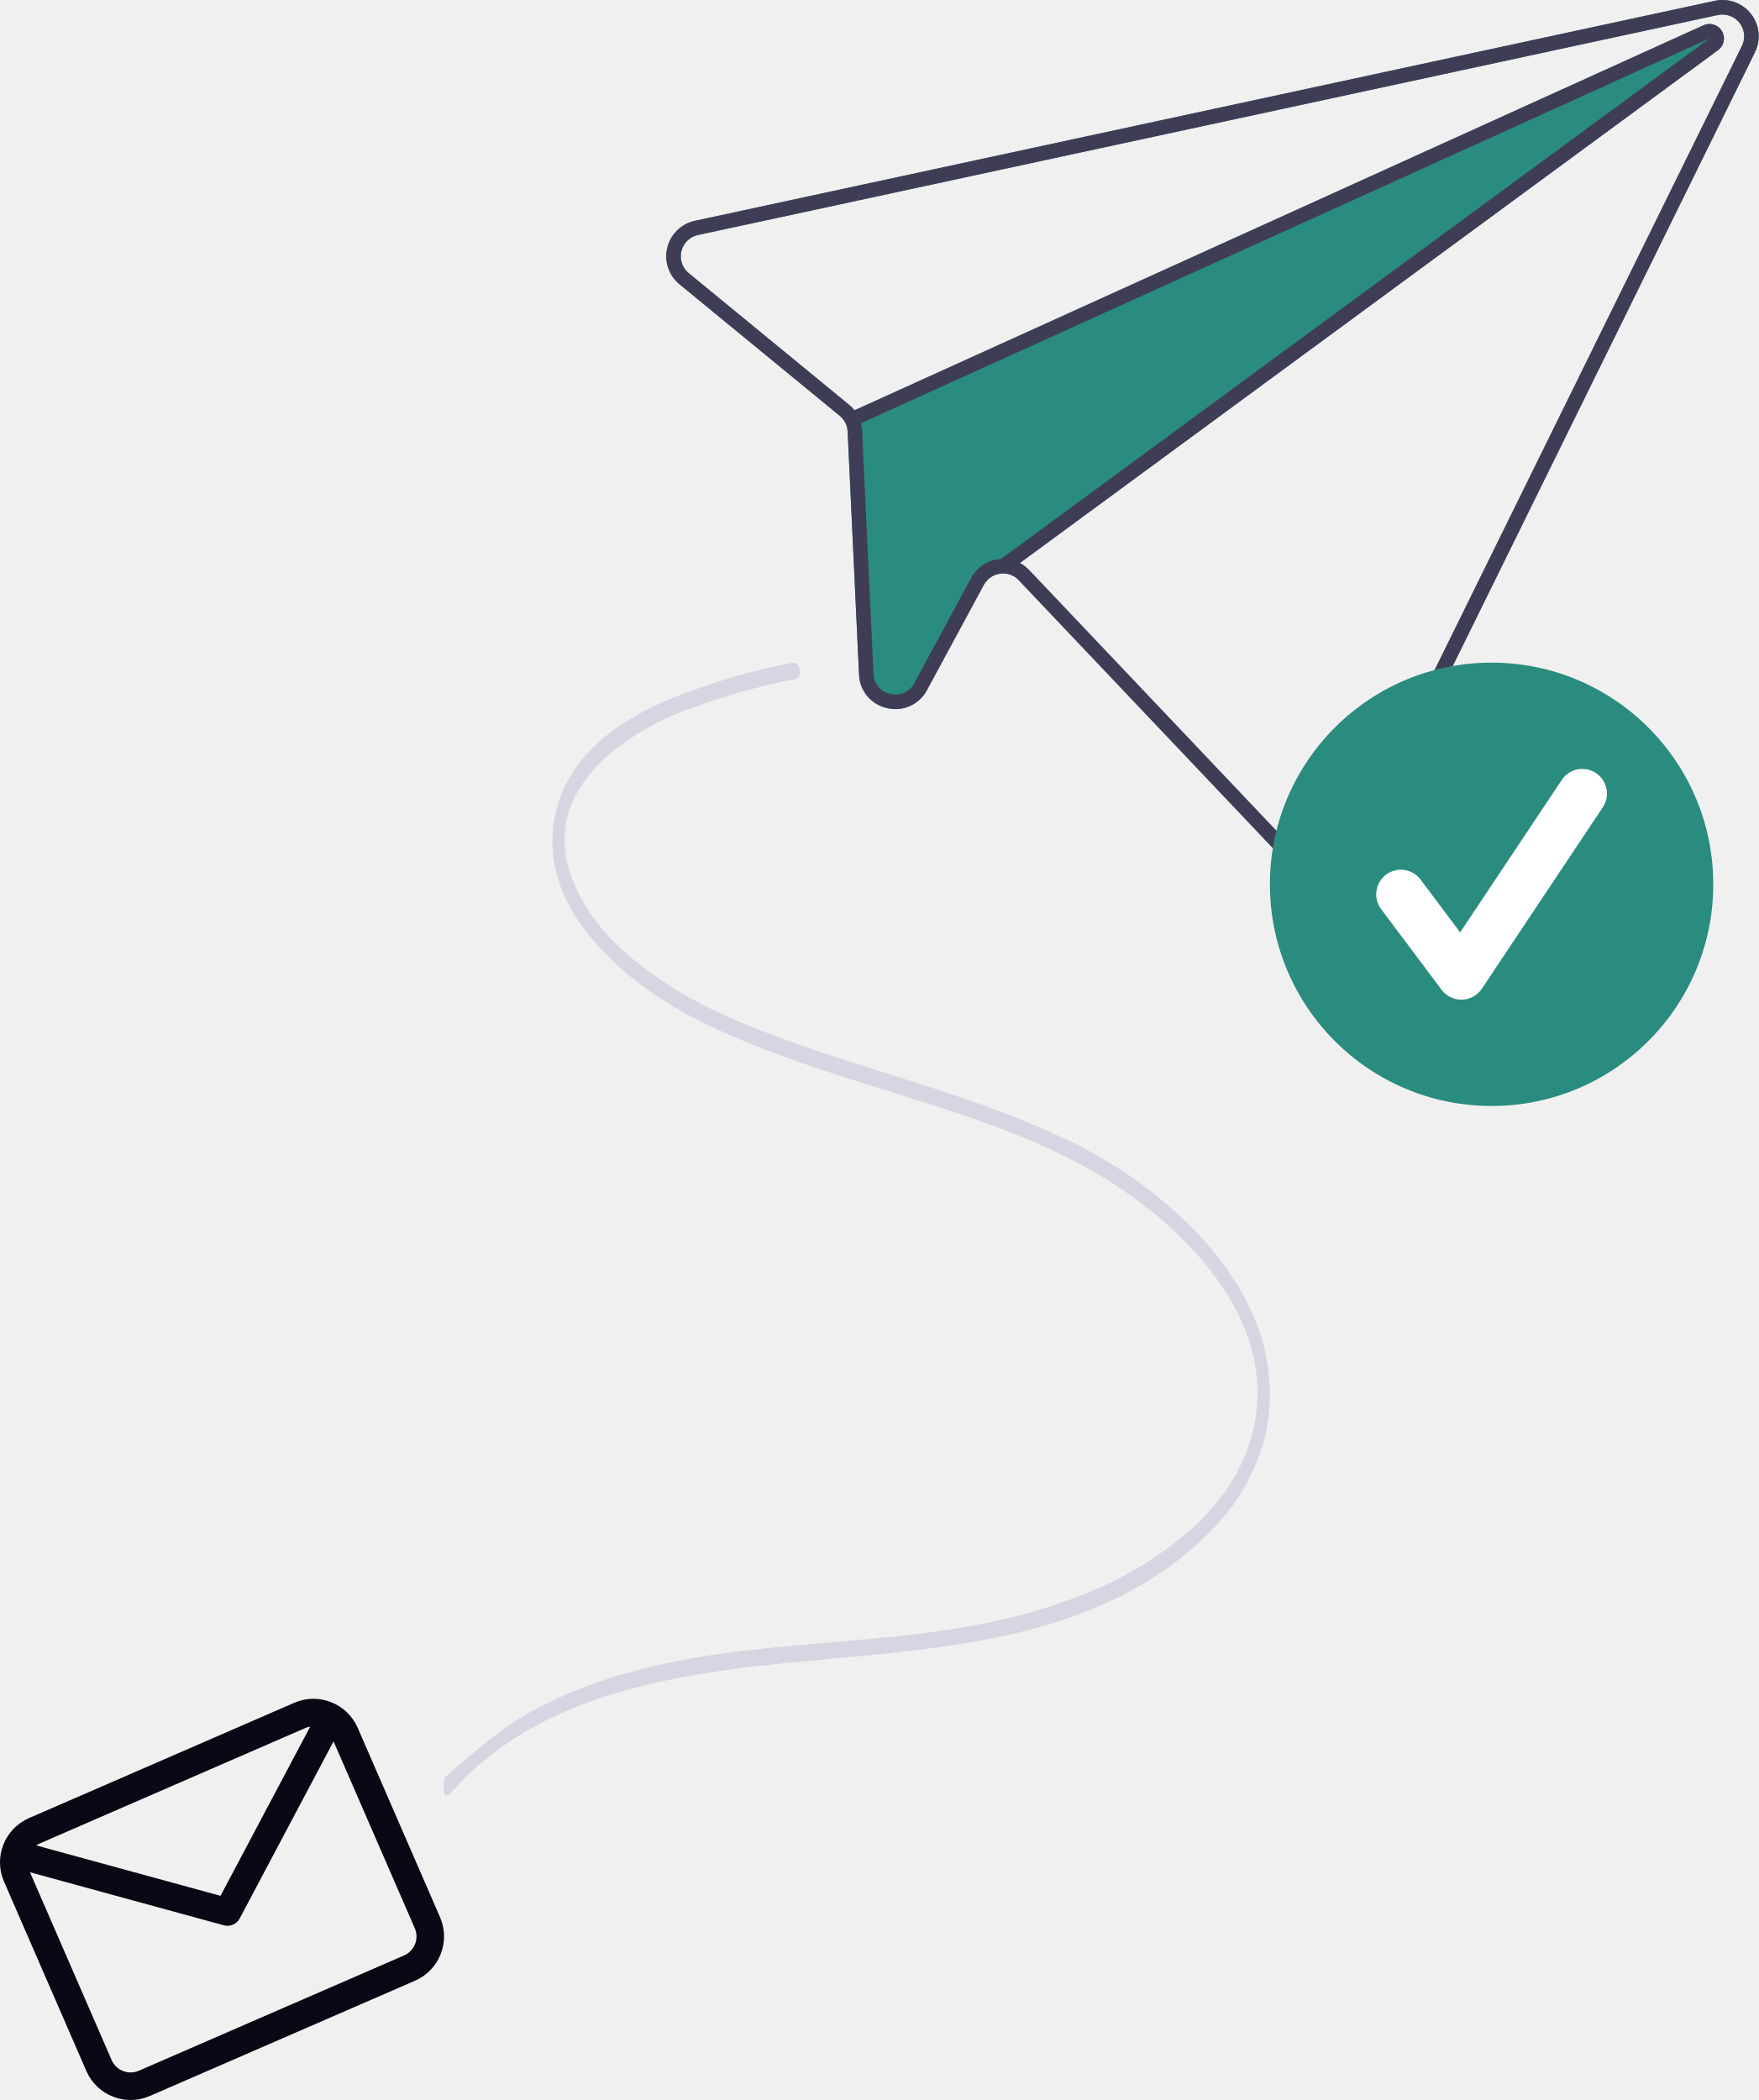
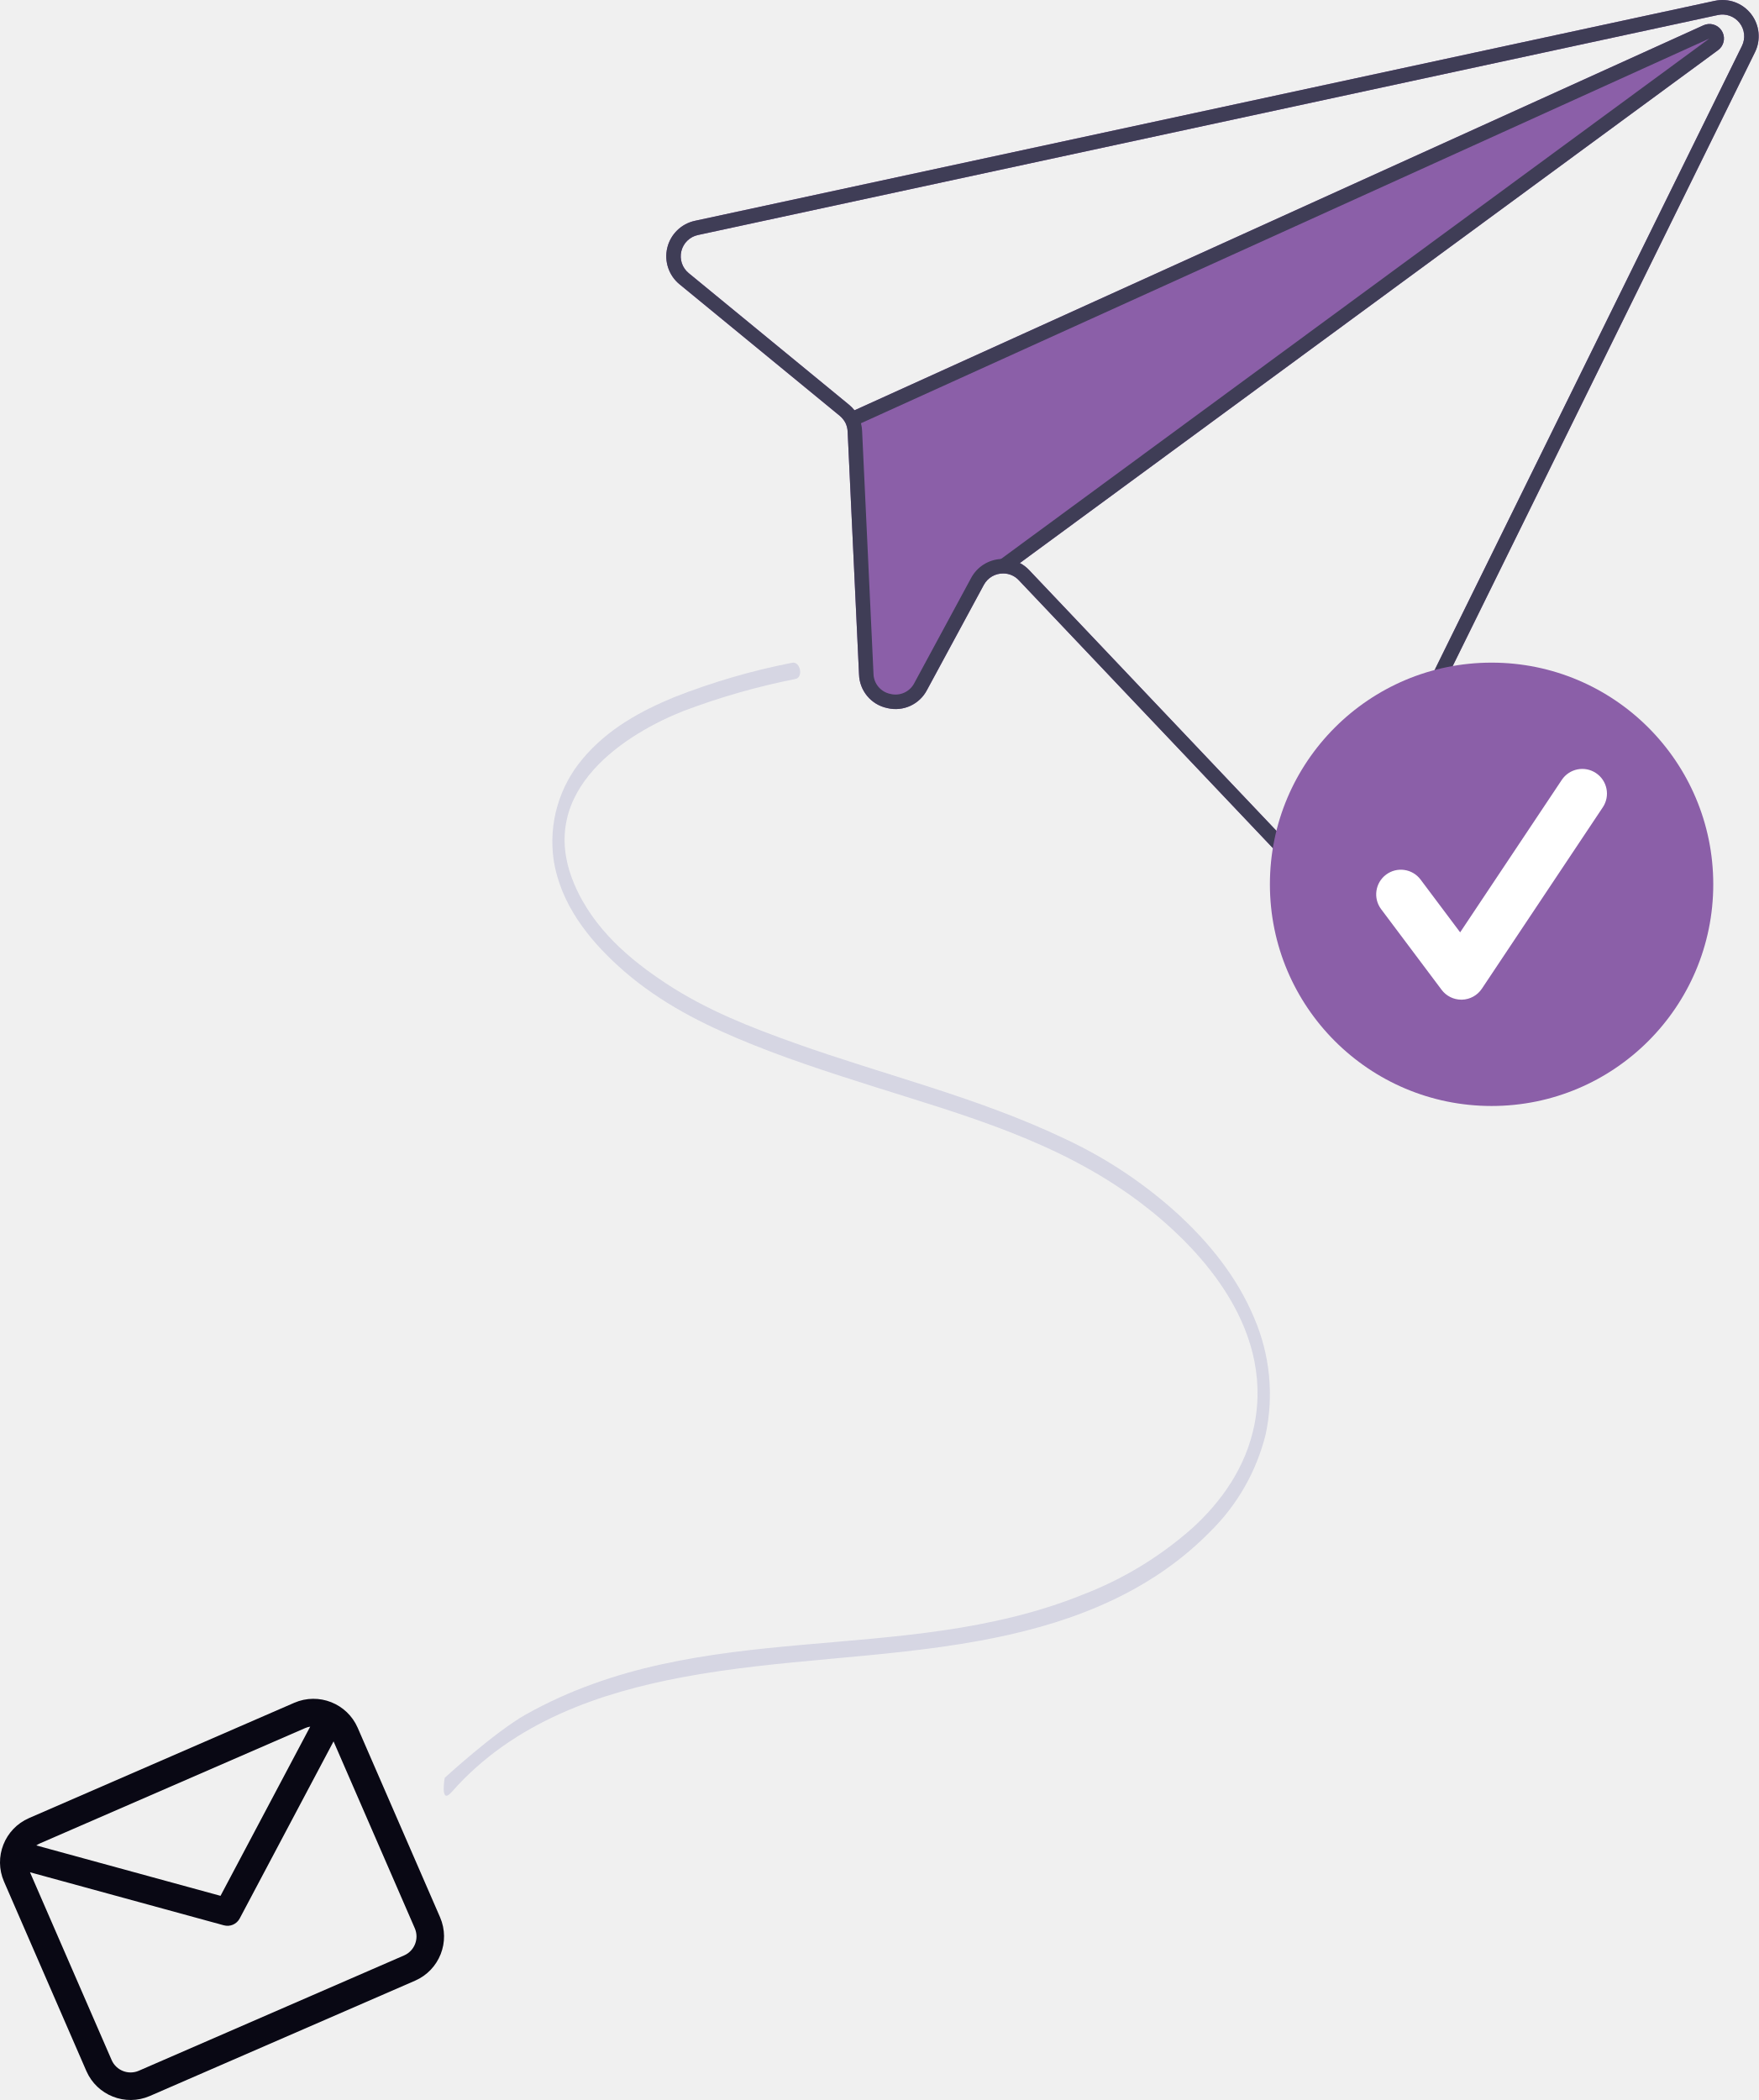
<svg xmlns="http://www.w3.org/2000/svg" viewBox="0 0 669.968 800">
  <g transform="translate(-812.59 -478.945)">
    <g transform="translate(1066.401 478.945)">
-       <path d="M361.828,423.025l383.567-82.742,4.985-1.073a13.8,13.8,0,0,1,15.3,19.6L613.387,668.083a13.845,13.845,0,0,1-10.284,7.53,13.707,13.707,0,0,1-12.081-4.143L485.245,559.936a8.029,8.029,0,0,0-5.9-2.577,8.306,8.306,0,0,0-7.393,4.3l-21.666,40.075a13.48,13.48,0,0,1-15.094,6.917l-.108-.024a13.5,13.5,0,0,1-10.7-12.821l-4.34-92.508a8.432,8.432,0,0,0-.847-3.324,8.976,8.976,0,0,0-2.175-2.685L356,447.194a13.81,13.81,0,0,1,5.828-24.169Zm-2.343,19.91,61.024,50.094a13.61,13.61,0,0,1,2.148,2.17L746.088,348.517a4.8,4.8,0,0,1,.888-.312,5.525,5.525,0,0,1,4.605,9.835L485.649,553.386a13.231,13.231,0,0,1,3.6,2.746L595.028,667.666a8.278,8.278,0,0,0,13.42-2.032L760.739,356.365a8.3,8.3,0,0,0-9.182-11.752l-5.1,1.1L363.007,428.428a8.295,8.295,0,0,0-3.522,14.507Z" transform="translate(-350.952 -338.896)" fill="#2a8c7e" />
+       <path d="M361.828,423.025l383.567-82.742,4.985-1.073a13.8,13.8,0,0,1,15.3,19.6L613.387,668.083a13.845,13.845,0,0,1-10.284,7.53,13.707,13.707,0,0,1-12.081-4.143L485.245,559.936a8.029,8.029,0,0,0-5.9-2.577,8.306,8.306,0,0,0-7.393,4.3l-21.666,40.075a13.48,13.48,0,0,1-15.094,6.917l-.108-.024a13.5,13.5,0,0,1-10.7-12.821l-4.34-92.508a8.432,8.432,0,0,0-.847-3.324,8.976,8.976,0,0,0-2.175-2.685L356,447.194a13.81,13.81,0,0,1,5.828-24.169Zm-2.343,19.91,61.024,50.094a13.61,13.61,0,0,1,2.148,2.17L746.088,348.517a4.8,4.8,0,0,1,.888-.312,5.525,5.525,0,0,1,4.605,9.835L485.649,553.386a13.231,13.231,0,0,1,3.6,2.746L595.028,667.666a8.278,8.278,0,0,0,13.42-2.032L760.739,356.365a8.3,8.3,0,0,0-9.182-11.752l-5.1,1.1L363.007,428.428a8.295,8.295,0,0,0-3.522,14.507Z" transform="translate(-350.952 -338.896)" fill="#8b5fa8" />
      <path d="M361.828,423.025l383.567-82.742,4.985-1.073a13.8,13.8,0,0,1,15.3,19.6L613.387,668.083a13.845,13.845,0,0,1-10.284,7.53,13.707,13.707,0,0,1-12.081-4.143L485.245,559.936a8.029,8.029,0,0,0-5.9-2.577,8.306,8.306,0,0,0-7.393,4.3l-21.666,40.075a13.48,13.48,0,0,1-15.094,6.917l-.108-.024a13.5,13.5,0,0,1-10.7-12.821l-4.34-92.508a8.432,8.432,0,0,0-.847-3.324,8.976,8.976,0,0,0-2.175-2.685L356,447.194a13.81,13.81,0,0,1,5.828-24.169Zm-2.343,19.91,61.024,50.094a13.61,13.61,0,0,1,2.148,2.17,12.818,12.818,0,0,1,1.469,2.3,13.236,13.236,0,0,1,1,2.623l-.006.027a13.058,13.058,0,0,1,.434,2.893l4.339,92.508a8.013,8.013,0,0,0,6.408,7.691l.054.012a8.031,8.031,0,0,0,9.079-4.123l21.672-40.1a13.765,13.765,0,0,1,11.31-7.189l.026.006c.315-.015.629-.03.937-.019a13.425,13.425,0,0,1,6.268,1.557,13.231,13.231,0,0,1,3.6,2.746L595.028,667.666a8.278,8.278,0,0,0,13.42-2.032L760.739,356.365a8.3,8.3,0,0,0-9.182-11.752l-5.1,1.1L363.007,428.428a8.295,8.295,0,0,0-3.522,14.507Z" transform="translate(-350.952 -338.896)" fill="#3f3d56" />
      <path d="M355.747,489.924l2.279,5.025,1.408-.621.006-.027,323.174-146.54L412.758,546.024l-.026-.006-.715.548,3.254,4.45,4.692-3.454L685.895,352.217a5.525,5.525,0,0,0-4.6-9.835,4.813,4.813,0,0,0-.888.312L356.971,489.375Z" transform="translate(-285.265 -333.072)" fill="#3f3d56" />
    </g>
    <path d="M568.463,619.432c23.7-26.969,57.228-37.9,87.53-43.632,37.646-7.116,75.838-7.079,113.51-13.951,30.417-5.548,62.918-16.259,87.655-41.359a78.4,78.4,0,0,0,21.369-37.334,73.376,73.376,0,0,0-4.394-44.3c-6.7-16.006-17.39-28.756-28.63-39.2a171.783,171.783,0,0,0-43.423-29.01c-33.411-15.921-68.544-24.211-102.767-36.429-16.784-5.992-33.738-12.563-49.323-22.855-13.2-8.72-27.587-20.473-34.933-37.951-15.156-36.062,21-57.554,41.49-65.695a266.758,266.758,0,0,1,42.88-12.276c3.09-.663,1.779-6.83-1.3-6.17a256.553,256.553,0,0,0-45.03,13.148c-12.355,5.133-25.1,11.879-34.808,23.488a48.893,48.893,0,0,0-11.047,38.228c2.571,17.3,13.744,30.635,24.239,40.292,13.877,12.77,29.7,21.11,45.742,27.908,16.9,7.16,34.15,12.74,51.4,18.213,34.466,10.937,70.479,20.683,101.592,43.955,21.765,16.28,51.332,46.8,44.092,84.639-3.214,16.8-12.973,29.926-23.505,39.584a136.856,136.856,0,0,1-42.095,25.6c-68.948,27.748-144.83,7.9-212,45.592-11.9,6.676-30.925,24.135-30.925,24.135S563.878,624.65,568.463,619.432Z" transform="translate(416.223 542.154)" fill="#d6d6e3" />
    <path d="M783.507,128.289,682.452,172.22a18.386,18.386,0,0,0-9.521,24.164l31.379,72.182a18.386,18.386,0,0,0,24.164,9.521l101.055-43.931a18.386,18.386,0,0,0,9.521-24.164L807.671,137.81A18.386,18.386,0,0,0,783.507,128.289Zm4.184,9.624a7.832,7.832,0,0,1,1.889-.544l-34.165,64.46-70.172-19.2a7.882,7.882,0,0,1,1.394-.782Zm37.655,86.618L724.291,268.462a7.879,7.879,0,0,1-10.356-4.08l-31.1-71.533,73.86,20.213a5.247,5.247,0,0,0,6.021-2.6l35.76-67.469,30.947,71.187a7.88,7.88,0,0,1-4.08,10.356Z" transform="translate(141.179 999.338)" fill="#090814" />
-     <circle cx="84.447" cy="84.447" r="84.447" transform="translate(1296.352 731.378)" fill="#2a8c7e" />
+     <circle cx="84.447" cy="84.447" r="84.447" transform="translate(1296.352 731.378)" fill="#8b5fa8" />
    <path d="M646.2,260.9a9.391,9.391,0,0,1-7.514-3.758l-23.038-30.718a9.393,9.393,0,1,1,15.03-11.272l15.073,20.1,38.712-58.067A9.394,9.394,0,1,1,700.1,187.606l-46.077,69.115a9.4,9.4,0,0,1-7.555,4.18Z" transform="translate(723.074 598.87)" fill="#fff" />
  </g>
</svg>
